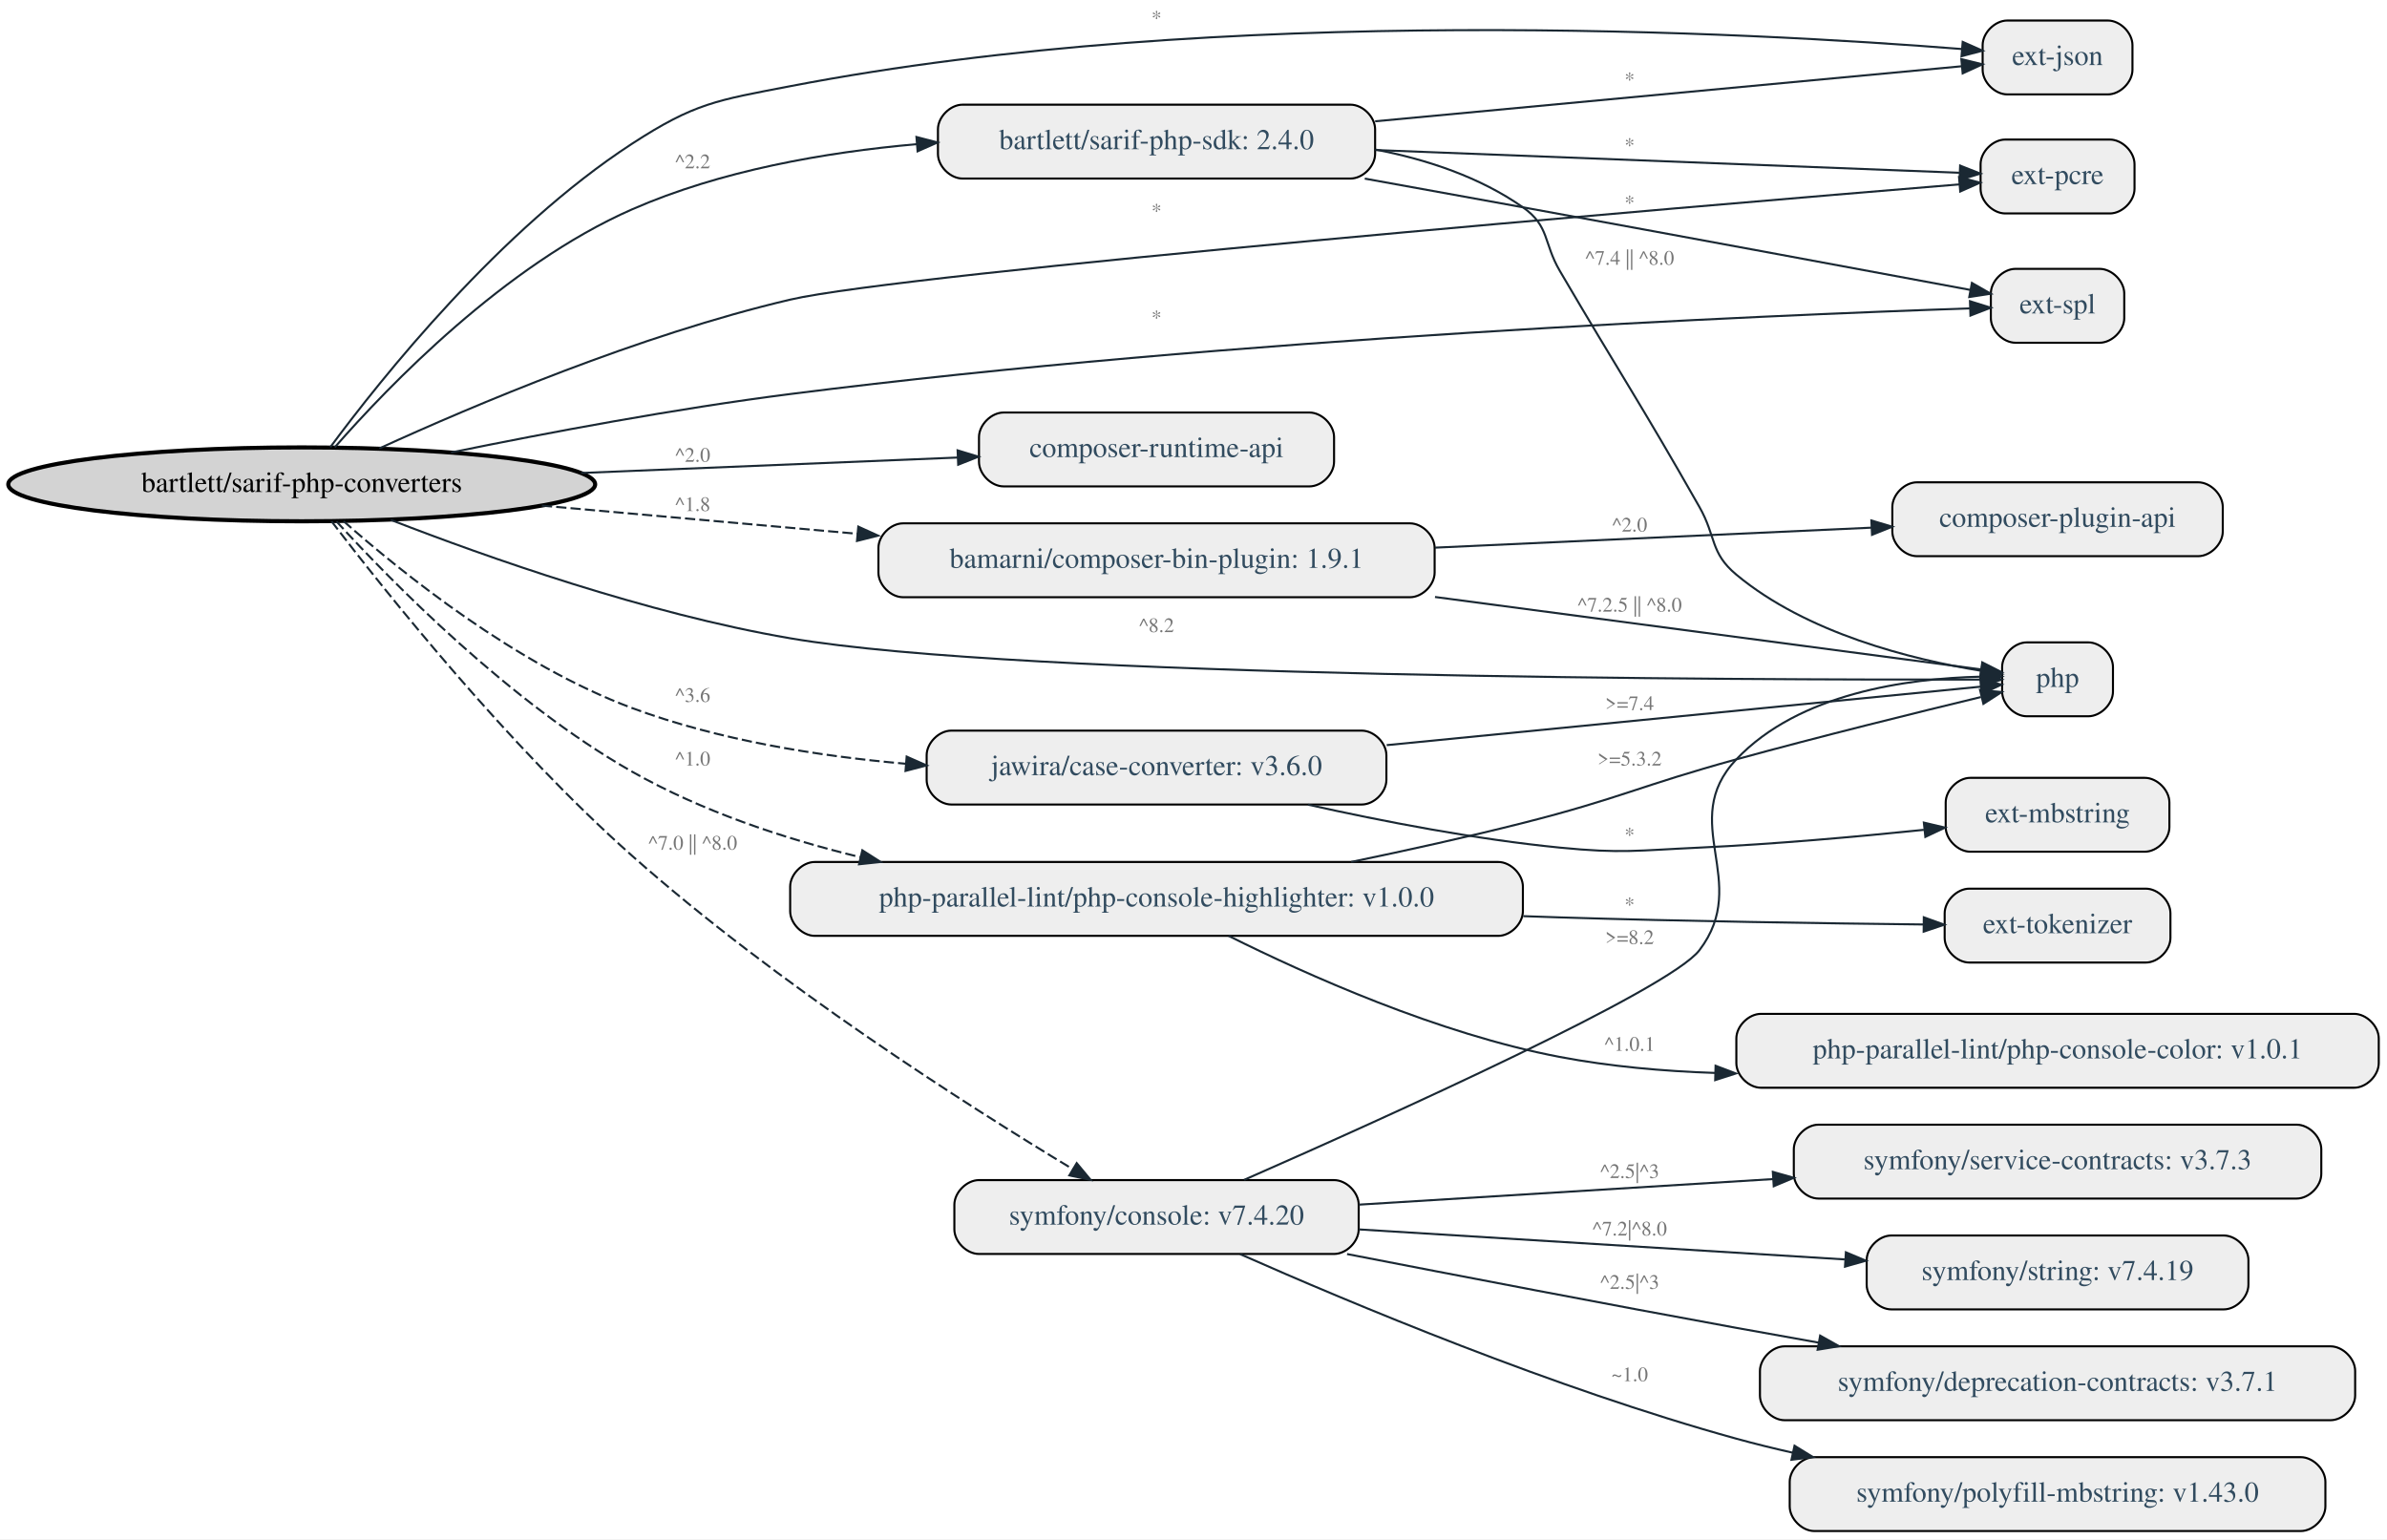
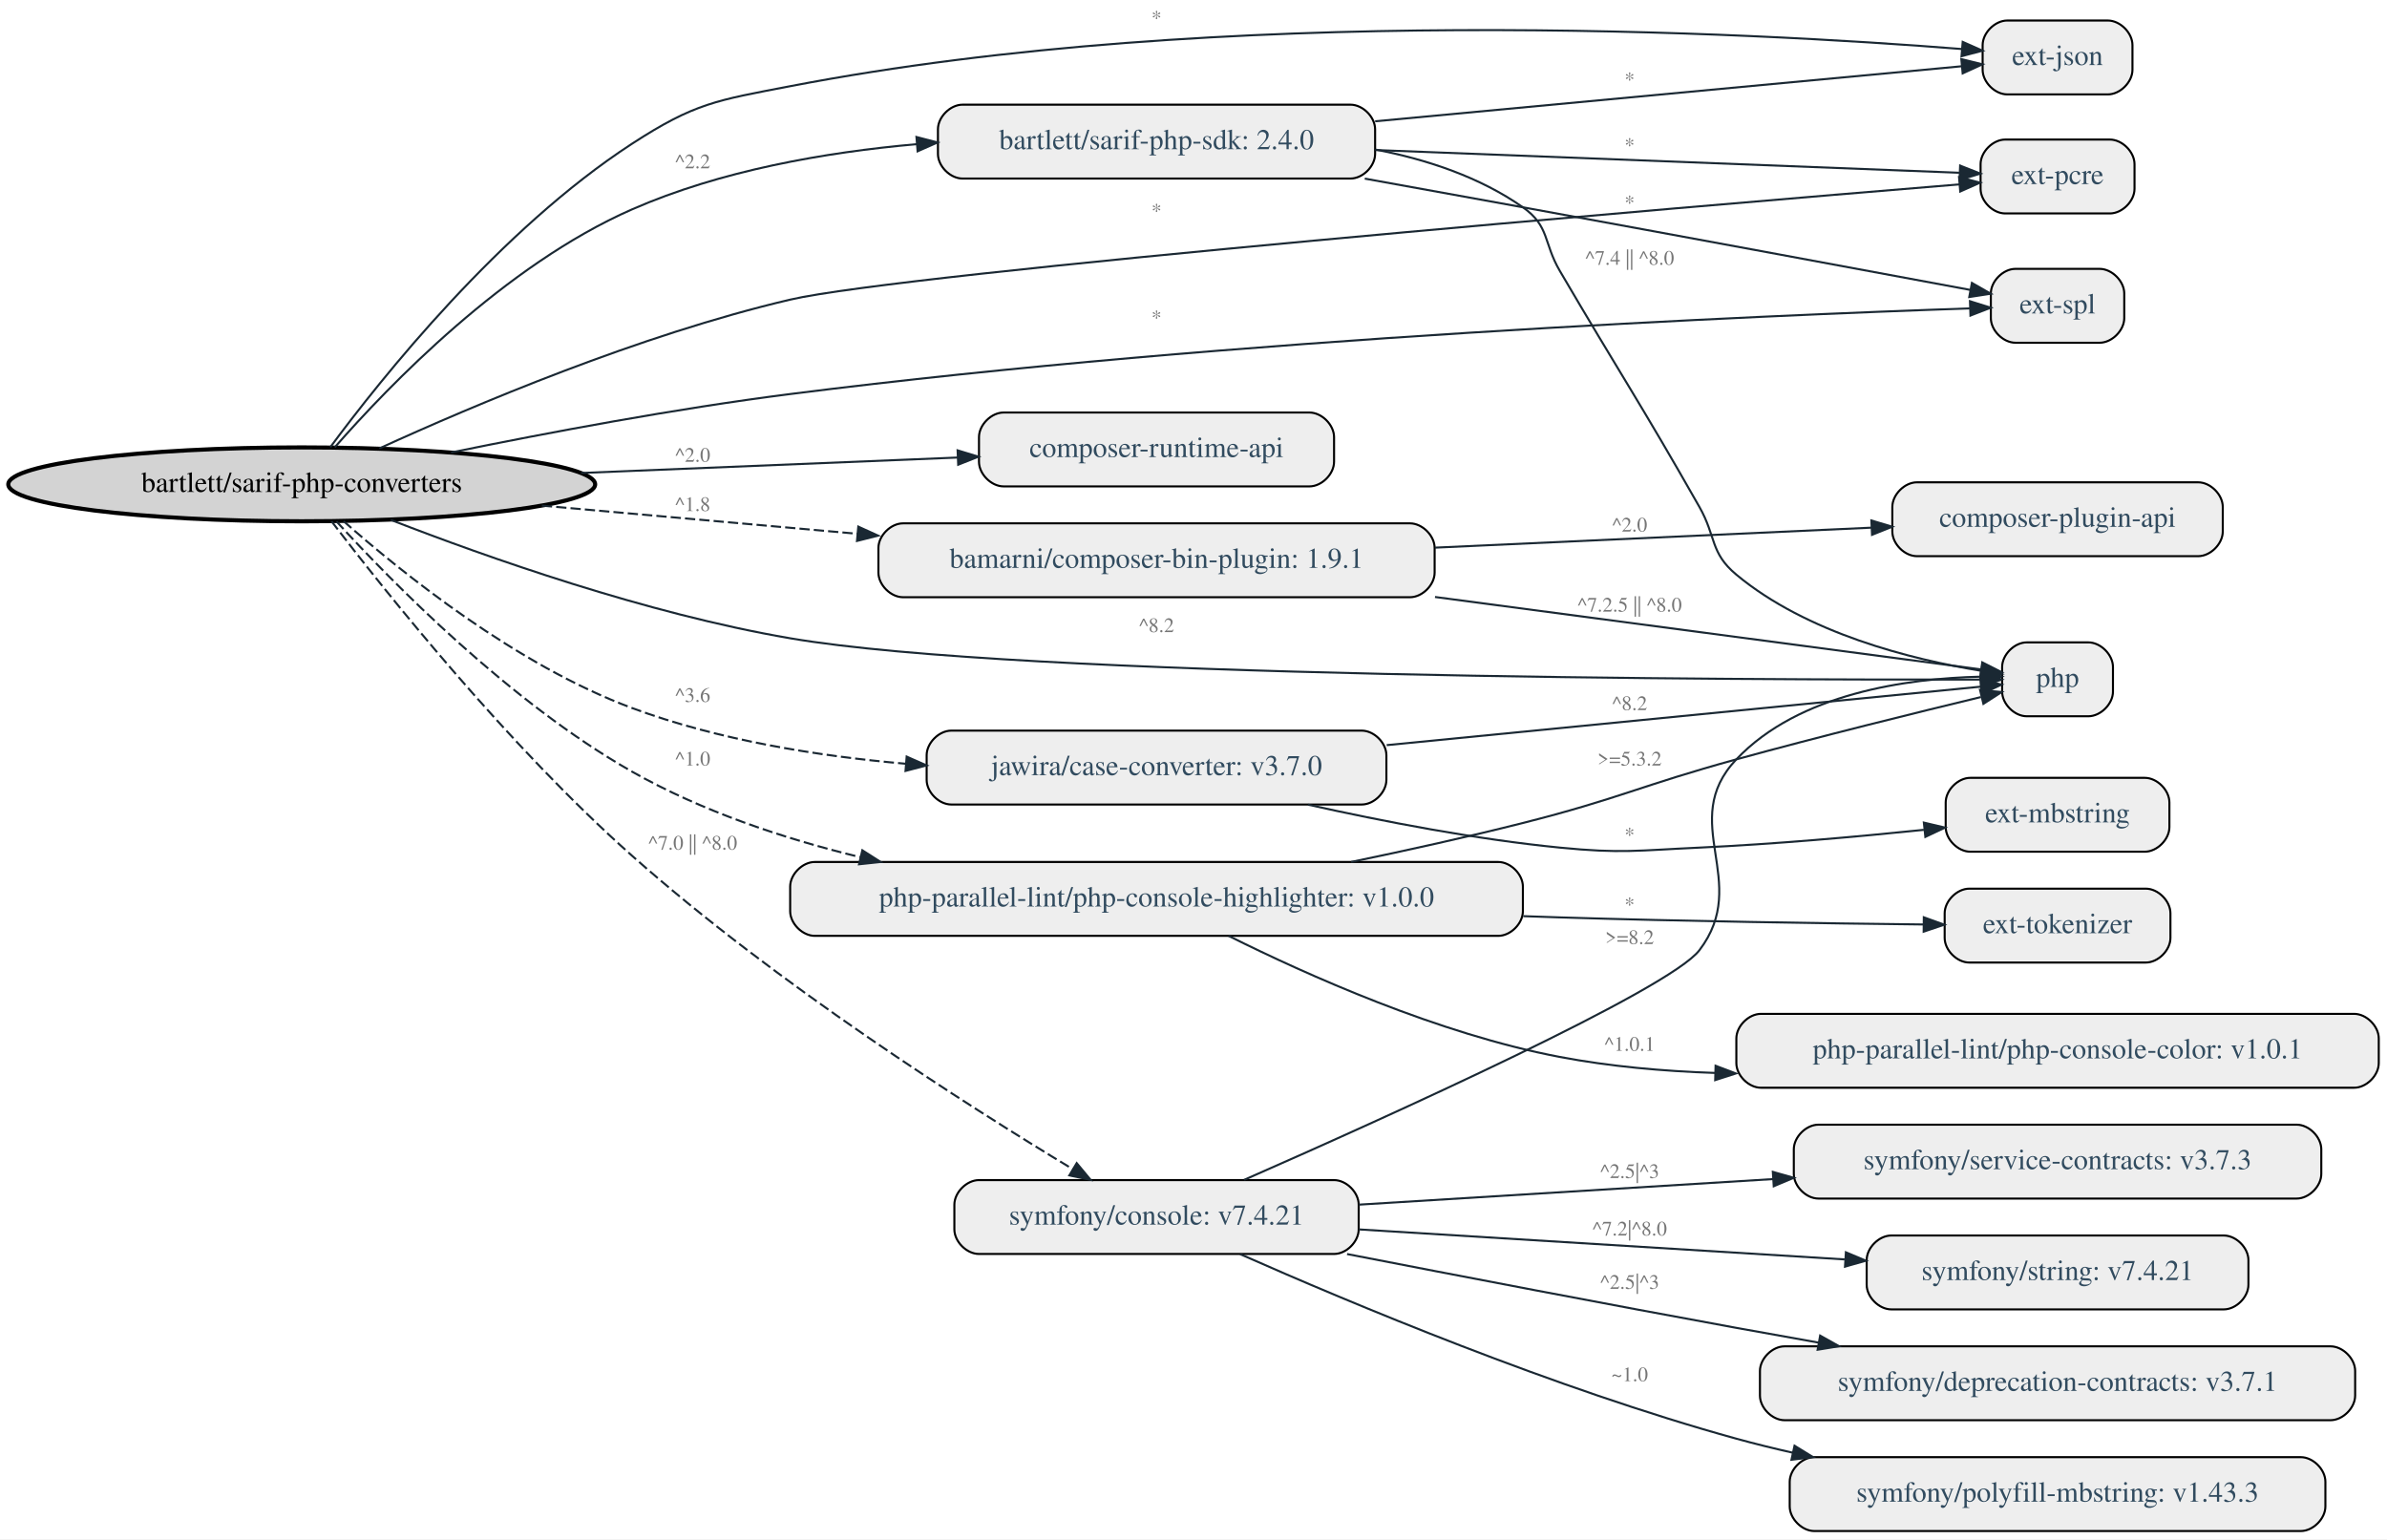
<svg xmlns="http://www.w3.org/2000/svg" width="1163pt" height="750pt" viewBox="0.00 0.00 1162.97 750.00">
  <g id="graph0" class="graph" transform="scale(1 1) rotate(0) translate(4 746)">
    <polygon fill="white" stroke="transparent" points="-4,4 -4,-746 1158.97,-746 1158.97,4 -4,4" />
    <g id="node1" class="node">
      <ellipse fill="lightgrey" stroke="black" stroke-width="2" cx="142.99" cy="-510" rx="142.97" ry="18" />
      <text text-anchor="middle" x="142.99" y="-506.3" font-family="Times,serif" font-size="14.00">bartlett/sarif-php-converters</text>
    </g>
    <g id="node2" class="node">
      <path fill="#eeeeee" stroke="black" d="M1013.47,-433C1013.47,-433 983.47,-433 983.47,-433 977.47,-433 971.47,-427 971.47,-421 971.47,-421 971.47,-409 971.47,-409 971.47,-403 977.47,-397 983.47,-397 983.47,-397 1013.47,-397 1013.47,-397 1019.47,-397 1025.47,-403 1025.47,-409 1025.47,-409 1025.47,-421 1025.47,-421 1025.47,-427 1019.47,-433 1013.47,-433" />
      <text text-anchor="middle" x="998.47" y="-411.3" font-family="Times,serif" font-size="14.00" fill="#314b5f">php</text>
    </g>
    <g id="edge1" class="edge">
      <path fill="none" stroke="#1a2833" d="M186.35,-492.69C233.1,-474.53 311,-446.97 380.97,-435 493.57,-415.73 846.65,-414.69 961.2,-414.88" />
      <polygon fill="#1a2833" stroke="#1a2833" points="961.21,-418.38 971.22,-414.9 961.22,-411.38 961.21,-418.38" />
      <text text-anchor="middle" x="559.47" y="-438" font-family="Times,serif" font-size="10.00" fill="#767676">^8.2</text>
    </g>
    <g id="node3" class="node">
      <path fill="#eeeeee" stroke="black" d="M1022.97,-736C1022.97,-736 973.97,-736 973.97,-736 967.97,-736 961.97,-730 961.97,-724 961.97,-724 961.97,-712 961.97,-712 961.97,-706 967.97,-700 973.97,-700 973.97,-700 1022.97,-700 1022.97,-700 1028.97,-700 1034.97,-706 1034.97,-712 1034.97,-712 1034.97,-724 1034.97,-724 1034.97,-730 1028.97,-736 1022.97,-736" />
      <text text-anchor="middle" x="998.47" y="-714.3" font-family="Times,serif" font-size="14.00" fill="#314b5f">ext-json</text>
    </g>
    <g id="edge2" class="edge">
      <path fill="none" stroke="#1a2833" d="M156.9,-528.09C181.76,-561.69 239.54,-634.12 303.97,-676 334.51,-695.84 345.22,-697.11 380.97,-704 591.1,-744.49 848.94,-730.29 951.88,-722.11" />
      <polygon fill="#1a2833" stroke="#1a2833" points="952.25,-725.6 961.93,-721.3 951.68,-718.62 952.25,-725.6" />
      <text text-anchor="middle" x="559.47" y="-734" font-family="Times,serif" font-size="10.00" fill="#767676">*</text>
    </g>
    <g id="node4" class="node">
      <path fill="#eeeeee" stroke="black" d="M1023.97,-678C1023.97,-678 972.97,-678 972.97,-678 966.97,-678 960.97,-672 960.97,-666 960.97,-666 960.97,-654 960.97,-654 960.97,-648 966.97,-642 972.97,-642 972.97,-642 1023.97,-642 1023.97,-642 1029.97,-642 1035.97,-648 1035.97,-654 1035.97,-654 1035.97,-666 1035.97,-666 1035.97,-672 1029.97,-678 1023.97,-678" />
      <text text-anchor="middle" x="998.47" y="-656.3" font-family="Times,serif" font-size="14.00" fill="#314b5f">ext-pcre</text>
    </g>
    <g id="edge3" class="edge">
      <path fill="none" stroke="#1a2833" d="M180.78,-527.5C226.57,-548.45 307.7,-582.84 380.97,-600 436.02,-612.89 816.56,-645.08 950.76,-656.17" />
      <polygon fill="#1a2833" stroke="#1a2833" points="950.48,-659.66 960.74,-657 951.06,-652.69 950.48,-659.66" />
      <text text-anchor="middle" x="559.47" y="-640" font-family="Times,serif" font-size="10.00" fill="#767676">*</text>
    </g>
    <g id="node5" class="node">
      <path fill="#eeeeee" stroke="black" d="M1018.97,-615C1018.97,-615 977.97,-615 977.97,-615 971.97,-615 965.97,-609 965.97,-603 965.97,-603 965.97,-591 965.97,-591 965.97,-585 971.97,-579 977.97,-579 977.97,-579 1018.97,-579 1018.97,-579 1024.97,-579 1030.97,-585 1030.97,-591 1030.97,-591 1030.97,-603 1030.97,-603 1030.97,-609 1024.97,-615 1018.97,-615" />
      <text text-anchor="middle" x="998.47" y="-593.3" font-family="Times,serif" font-size="14.00" fill="#314b5f">ext-spl</text>
    </g>
    <g id="edge4" class="edge">
      <path fill="none" stroke="#1a2833" d="M215.73,-525.52C262.56,-535.11 325.14,-546.89 380.97,-554 596.11,-581.38 855.87,-592.33 955.65,-595.73" />
      <polygon fill="#1a2833" stroke="#1a2833" points="955.8,-599.23 965.91,-596.07 956.03,-592.24 955.8,-599.23" />
      <text text-anchor="middle" x="559.47" y="-588" font-family="Times,serif" font-size="10.00" fill="#767676">*</text>
    </g>
    <g id="node6" class="node">
      <path fill="#eeeeee" stroke="black" d="M633.97,-545C633.97,-545 484.97,-545 484.97,-545 478.97,-545 472.97,-539 472.97,-533 472.97,-533 472.97,-521 472.97,-521 472.97,-515 478.97,-509 484.97,-509 484.97,-509 633.97,-509 633.97,-509 639.97,-509 645.97,-515 645.97,-521 645.97,-521 645.97,-533 645.97,-533 645.97,-539 639.97,-545 633.97,-545" />
      <text text-anchor="middle" x="559.47" y="-523.3" font-family="Times,serif" font-size="14.00" fill="#314b5f">composer-runtime-api</text>
    </g>
    <g id="edge5" class="edge">
      <path fill="none" stroke="#1a2833" d="M279.13,-515.54C339.07,-518 408.2,-520.84 462.69,-523.07" />
      <polygon fill="#1a2833" stroke="#1a2833" points="462.55,-526.57 472.69,-523.48 462.84,-519.57 462.55,-526.57" />
      <text text-anchor="middle" x="333.47" y="-521" font-family="Times,serif" font-size="10.00" fill="#767676">^2.0</text>
    </g>
    <g id="node7" class="node">
      <path fill="#eeeeee" stroke="black" d="M653.97,-695C653.97,-695 464.97,-695 464.97,-695 458.97,-695 452.97,-689 452.97,-683 452.97,-683 452.97,-671 452.97,-671 452.97,-665 458.97,-659 464.97,-659 464.97,-659 653.97,-659 653.97,-659 659.97,-659 665.97,-665 665.97,-671 665.97,-671 665.97,-683 665.97,-683 665.97,-689 659.97,-695 653.97,-695" />
      <text text-anchor="middle" x="559.47" y="-673.3" font-family="Times,serif" font-size="14.00" fill="#314b5f">bartlett/sarif-php-sdk: 2.4.0</text>
    </g>
    <g id="edge10" class="edge">
      <path fill="none" stroke="#1a2833" d="M159.07,-528.03C185.16,-557.84 241.92,-616.8 303.97,-644 347.03,-662.87 397.83,-671.79 442.68,-675.76" />
      <polygon fill="#1a2833" stroke="#1a2833" points="442.5,-679.26 452.75,-676.58 443.06,-672.28 442.5,-679.26" />
      <text text-anchor="middle" x="333.47" y="-664" font-family="Times,serif" font-size="10.00" fill="#767676">^2.2</text>
    </g>
    <g id="node8" class="node">
      <path fill="#eeeeee" stroke="black" d="M682.97,-491C682.97,-491 435.97,-491 435.97,-491 429.97,-491 423.97,-485 423.97,-479 423.97,-479 423.97,-467 423.97,-467 423.97,-461 429.97,-455 435.97,-455 435.97,-455 682.97,-455 682.97,-455 688.97,-455 694.97,-461 694.97,-467 694.97,-467 694.97,-479 694.97,-479 694.97,-485 688.97,-491 682.97,-491" />
      <text text-anchor="middle" x="559.47" y="-469.3" font-family="Times,serif" font-size="14.00" fill="#314b5f">bamarni/composer-bin-plugin: 1.9.1</text>
    </g>
    <g id="edge13" class="edge">
      <path fill="none" stroke="#1a2833" stroke-dasharray="5,2" d="M260,-499.64C307.71,-495.39 363.48,-490.41 413.82,-485.91" />
      <polygon fill="#1a2833" stroke="#1a2833" points="414.16,-489.4 423.81,-485.02 413.53,-482.42 414.16,-489.4" />
      <text text-anchor="middle" x="333.47" y="-497" font-family="Times,serif" font-size="10.00" fill="#767676">^1.8</text>
    </g>
    <g id="node10" class="node">
      <path fill="#eeeeee" stroke="black" d="M659.47,-390C659.47,-390 459.47,-390 459.47,-390 453.47,-390 447.47,-384 447.47,-378 447.47,-378 447.47,-366 447.47,-366 447.47,-360 453.47,-354 459.47,-354 459.47,-354 659.47,-354 659.47,-354 665.47,-354 671.47,-360 671.47,-366 671.47,-366 671.47,-378 671.47,-378 671.47,-384 665.47,-390 659.47,-390" />
-       <text text-anchor="middle" x="559.47" y="-368.3" font-family="Times,serif" font-size="14.00" fill="#314b5f">jawira/case-converter: v3.6.0</text>
+       <text text-anchor="middle" x="559.47" y="-368.3" font-family="Times,serif" font-size="14.00" fill="#314b5f">jawira/case-converter: v3.7.0</text>
    </g>
    <g id="edge16" class="edge">
      <path fill="none" stroke="#1a2833" stroke-dasharray="5,2" d="M163.4,-492.04C191.83,-466.9 247.58,-421.95 303.97,-401 345.93,-385.41 394.24,-377.59 437.42,-373.85" />
      <polygon fill="#1a2833" stroke="#1a2833" points="437.73,-377.34 447.42,-373.05 437.17,-370.36 437.73,-377.34" />
      <text text-anchor="middle" x="333.47" y="-404" font-family="Times,serif" font-size="10.00" fill="#767676">^3.6</text>
    </g>
    <g id="node12" class="node">
      <path fill="#eeeeee" stroke="black" d="M725.97,-326C725.97,-326 392.97,-326 392.97,-326 386.97,-326 380.97,-320 380.97,-314 380.97,-314 380.97,-302 380.97,-302 380.97,-296 386.97,-290 392.97,-290 392.97,-290 725.97,-290 725.97,-290 731.97,-290 737.97,-296 737.97,-302 737.97,-302 737.97,-314 737.97,-314 737.97,-320 731.97,-326 725.97,-326" />
      <text text-anchor="middle" x="559.47" y="-304.3" font-family="Times,serif" font-size="14.00" fill="#314b5f">php-parallel-lint/php-console-highlighter: v1.0.0</text>
    </g>
    <g id="edge20" class="edge">
      <path fill="none" stroke="#1a2833" stroke-dasharray="5,2" d="M159.94,-491.92C186.87,-462.44 244.28,-403.9 303.97,-370 337.74,-350.83 377.28,-337.55 415,-328.37" />
      <polygon fill="#1a2833" stroke="#1a2833" points="416.13,-331.7 425.06,-326 414.53,-324.88 416.13,-331.7" />
      <text text-anchor="middle" x="333.47" y="-373" font-family="Times,serif" font-size="10.00" fill="#767676">^1.0</text>
    </g>
    <g id="node15" class="node">
      <path fill="#eeeeee" stroke="black" d="M645.97,-171C645.97,-171 472.97,-171 472.97,-171 466.97,-171 460.97,-165 460.97,-159 460.97,-159 460.97,-147 460.97,-147 460.97,-141 466.97,-135 472.97,-135 472.97,-135 645.97,-135 645.97,-135 651.97,-135 657.97,-141 657.97,-147 657.97,-147 657.97,-159 657.97,-159 657.97,-165 651.97,-171 645.97,-171" />
-       <text text-anchor="middle" x="559.47" y="-149.3" font-family="Times,serif" font-size="14.00" fill="#314b5f">symfony/console: v7.4.20</text>
+       <text text-anchor="middle" x="559.47" y="-149.3" font-family="Times,serif" font-size="14.00" fill="#314b5f">symfony/console: v7.4.21</text>
    </g>
    <g id="edge26" class="edge">
      <path fill="none" stroke="#1a2833" stroke-dasharray="5,2" d="M157.49,-492.01C183.56,-457.93 243.6,-382.6 303.97,-329 374.04,-266.8 466.77,-207.66 518.75,-176.28" />
      <polygon fill="#1a2833" stroke="#1a2833" points="520.58,-179.27 527.35,-171.12 516.98,-173.27 520.58,-179.27" />
      <text text-anchor="middle" x="333.47" y="-332" font-family="Times,serif" font-size="10.00" fill="#767676">^7.0 || ^8.0</text>
    </g>
    <g id="edge9" class="edge">
      <path fill="none" stroke="#1a2833" d="M666.33,-673.09C691.5,-668.22 717.08,-659.65 737.97,-645 751.02,-635.85 747.92,-627.75 755.97,-614 785.99,-562.77 794.64,-550.63 823.97,-499 832.23,-484.47 829.13,-476.69 841.97,-466 876.31,-437.42 927.13,-424.71 961.23,-419.15" />
      <polygon fill="#1a2833" stroke="#1a2833" points="961.87,-422.6 971.24,-417.65 960.83,-415.67 961.87,-422.6" />
      <text text-anchor="middle" x="789.97" y="-617" font-family="Times,serif" font-size="10.00" fill="#767676">^7.4 || ^8.0</text>
    </g>
    <g id="edge6" class="edge">
      <path fill="none" stroke="#1a2833" d="M665.98,-686.9C757.09,-695.45 884.35,-707.39 951.61,-713.7" />
      <polygon fill="#1a2833" stroke="#1a2833" points="951.59,-717.21 961.87,-714.66 952.24,-710.24 951.59,-717.21" />
      <text text-anchor="middle" x="789.97" y="-704" font-family="Times,serif" font-size="10.00" fill="#767676">*</text>
    </g>
    <g id="edge7" class="edge">
      <path fill="none" stroke="#1a2833" d="M665.98,-672.9C756.61,-669.37 883.01,-664.45 950.54,-661.83" />
      <polygon fill="#1a2833" stroke="#1a2833" points="951,-665.31 960.86,-661.42 950.73,-658.32 951,-665.31" />
      <text text-anchor="middle" x="789.97" y="-672" font-family="Times,serif" font-size="10.00" fill="#767676">*</text>
    </g>
    <g id="edge8" class="edge">
      <path fill="none" stroke="#1a2833" d="M660.93,-658.97C686.09,-654.43 713.02,-649.56 737.97,-645 814.93,-630.95 904.66,-614.29 955.9,-604.75" />
      <polygon fill="#1a2833" stroke="#1a2833" points="956.74,-608.15 965.93,-602.88 955.45,-601.27 956.74,-608.15" />
      <text text-anchor="middle" x="789.97" y="-644" font-family="Times,serif" font-size="10.00" fill="#767676">*</text>
    </g>
    <g id="edge12" class="edge">
      <path fill="none" stroke="#1a2833" d="M695.15,-455.12C787.47,-442.87 903.3,-427.5 961.13,-419.82" />
      <polygon fill="#1a2833" stroke="#1a2833" points="961.78,-423.27 971.23,-418.48 960.86,-416.33 961.78,-423.27" />
      <text text-anchor="middle" x="789.97" y="-448" font-family="Times,serif" font-size="10.00" fill="#767676">^7.2.5 || ^8.0</text>
    </g>
    <g id="node9" class="node">
      <path fill="#eeeeee" stroke="black" d="M1066.97,-511C1066.97,-511 929.97,-511 929.97,-511 923.97,-511 917.97,-505 917.97,-499 917.97,-499 917.97,-487 917.97,-487 917.97,-481 923.97,-475 929.97,-475 929.97,-475 1066.97,-475 1066.97,-475 1072.97,-475 1078.97,-481 1078.97,-487 1078.97,-487 1078.97,-499 1078.97,-499 1078.97,-505 1072.97,-511 1066.97,-511" />
      <text text-anchor="middle" x="998.47" y="-489.3" font-family="Times,serif" font-size="14.00" fill="#314b5f">composer-plugin-api</text>
    </g>
    <g id="edge11" class="edge">
      <path fill="none" stroke="#1a2833" d="M695.15,-479.16C764.28,-482.33 846.61,-486.1 907.88,-488.9" />
      <polygon fill="#1a2833" stroke="#1a2833" points="907.76,-492.4 917.91,-489.36 908.08,-485.41 907.76,-492.4" />
      <text text-anchor="middle" x="789.97" y="-487" font-family="Times,serif" font-size="10.00" fill="#767676">^2.0</text>
    </g>
    <g id="edge15" class="edge">
      <path fill="none" stroke="#1a2833" d="M671.6,-382.93C766.73,-392.3 898.02,-405.21 960.95,-411.41" />
      <polygon fill="#1a2833" stroke="#1a2833" points="960.88,-414.92 971.17,-412.41 961.56,-407.95 960.88,-414.92" />
-       <text text-anchor="middle" x="789.97" y="-400" font-family="Times,serif" font-size="10.00" fill="#767676">&gt;=7.4</text>
+       <text text-anchor="middle" x="789.97" y="-400" font-family="Times,serif" font-size="10.00" fill="#767676">^8.2</text>
    </g>
    <g id="node11" class="node">
      <path fill="#eeeeee" stroke="black" d="M1040.97,-367C1040.97,-367 955.97,-367 955.97,-367 949.97,-367 943.97,-361 943.97,-355 943.97,-355 943.97,-343 943.97,-343 943.97,-337 949.97,-331 955.97,-331 955.97,-331 1040.97,-331 1040.97,-331 1046.97,-331 1052.97,-337 1052.97,-343 1052.97,-343 1052.97,-355 1052.97,-355 1052.97,-361 1046.97,-367 1040.97,-367" />
      <text text-anchor="middle" x="998.47" y="-345.3" font-family="Times,serif" font-size="14.00" fill="#314b5f">ext-mbstring</text>
    </g>
    <g id="edge14" class="edge">
      <path fill="none" stroke="#1a2833" d="M633.3,-353.92C669.86,-345.76 714.99,-337.05 755.97,-333 786.05,-330.03 793.78,-331.61 823.97,-333 860.24,-334.67 900.63,-338.29 933.31,-341.66" />
      <polygon fill="#1a2833" stroke="#1a2833" points="933.33,-345.19 943.64,-342.75 934.06,-338.22 933.33,-345.19" />
      <text text-anchor="middle" x="789.97" y="-336" font-family="Times,serif" font-size="10.00" fill="#767676">*</text>
    </g>
    <g id="edge18" class="edge">
      <path fill="none" stroke="#1a2833" d="M654.31,-326.02C681.42,-331.64 710.97,-338.17 737.97,-345 784.74,-356.82 795.46,-363.24 841.97,-376 882.61,-387.15 929.56,-398.75 961.15,-406.37" />
      <polygon fill="#1a2833" stroke="#1a2833" points="960.7,-409.86 971.25,-408.79 962.34,-403.05 960.7,-409.86" />
      <text text-anchor="middle" x="789.97" y="-373" font-family="Times,serif" font-size="10.00" fill="#767676">&gt;=5.3.2</text>
    </g>
    <g id="node13" class="node">
      <path fill="#eeeeee" stroke="black" d="M1041.47,-313C1041.47,-313 955.47,-313 955.47,-313 949.47,-313 943.47,-307 943.47,-301 943.47,-301 943.47,-289 943.47,-289 943.47,-283 949.47,-277 955.47,-277 955.47,-277 1041.47,-277 1041.47,-277 1047.47,-277 1053.47,-283 1053.47,-289 1053.47,-289 1053.47,-301 1053.47,-301 1053.47,-307 1047.47,-313 1041.47,-313" />
      <text text-anchor="middle" x="998.47" y="-291.3" font-family="Times,serif" font-size="14.00" fill="#314b5f">ext-tokenizer</text>
    </g>
    <g id="edge17" class="edge">
      <path fill="none" stroke="#1a2833" d="M738.15,-299.6C744.16,-299.38 750.12,-299.18 755.97,-299 816.04,-297.12 884.53,-296.09 933.2,-295.55" />
      <polygon fill="#1a2833" stroke="#1a2833" points="933.31,-299.05 943.27,-295.44 933.24,-292.05 933.31,-299.05" />
      <text text-anchor="middle" x="789.97" y="-302" font-family="Times,serif" font-size="10.00" fill="#767676">*</text>
    </g>
    <g id="node14" class="node">
      <path fill="#eeeeee" stroke="black" d="M1142.97,-252C1142.97,-252 853.97,-252 853.97,-252 847.97,-252 841.97,-246 841.97,-240 841.97,-240 841.97,-228 841.97,-228 841.97,-222 847.97,-216 853.97,-216 853.97,-216 1142.97,-216 1142.97,-216 1148.97,-216 1154.97,-222 1154.97,-228 1154.97,-228 1154.97,-240 1154.97,-240 1154.97,-246 1148.97,-252 1142.97,-252" />
      <text text-anchor="middle" x="998.47" y="-230.3" font-family="Times,serif" font-size="14.00" fill="#314b5f">php-parallel-lint/php-console-color: v1.0.1</text>
    </g>
    <g id="edge19" class="edge">
      <path fill="none" stroke="#1a2833" d="M594.61,-289.98C632.72,-270.97 696.84,-242.23 755.97,-231 780.25,-226.39 806.15,-224.06 831.63,-223.21" />
      <polygon fill="#1a2833" stroke="#1a2833" points="831.85,-226.71 841.75,-222.95 831.66,-219.71 831.85,-226.71" />
      <text text-anchor="middle" x="789.97" y="-234" font-family="Times,serif" font-size="10.00" fill="#767676">^1.0.1</text>
    </g>
    <g id="edge21" class="edge">
      <path fill="none" stroke="#1a2833" d="M602.17,-171.12C672.7,-202.11 809.35,-263.84 823.97,-283 849.51,-316.47 813.03,-345.43 841.97,-376 872.5,-408.24 925.35,-415.44 960.86,-416.29" />
      <polygon fill="#1a2833" stroke="#1a2833" points="961.25,-419.8 971.28,-416.38 961.3,-412.8 961.25,-419.8" />
      <text text-anchor="middle" x="789.97" y="-286" font-family="Times,serif" font-size="10.00" fill="#767676">&gt;=8.2</text>
    </g>
    <g id="node16" class="node">
      <path fill="#eeeeee" stroke="black" d="M1131.47,-90C1131.47,-90 865.47,-90 865.47,-90 859.47,-90 853.47,-84 853.47,-78 853.47,-78 853.47,-66 853.47,-66 853.47,-60 859.47,-54 865.47,-54 865.47,-54 1131.47,-54 1131.47,-54 1137.47,-54 1143.47,-60 1143.47,-66 1143.47,-66 1143.47,-78 1143.47,-78 1143.47,-84 1137.47,-90 1131.47,-90" />
      <text text-anchor="middle" x="998.47" y="-68.3" font-family="Times,serif" font-size="14.00" fill="#314b5f">symfony/deprecation-contracts: v3.7.1</text>
    </g>
    <g id="edge22" class="edge">
      <path fill="none" stroke="#1a2833" d="M652.31,-134.96C707.29,-124.27 778.58,-110.58 841.97,-99 854.99,-96.62 868.62,-94.18 882.19,-91.78" />
      <polygon fill="#1a2833" stroke="#1a2833" points="882.8,-95.23 892.04,-90.05 881.58,-88.34 882.8,-95.23" />
      <text text-anchor="middle" x="789.97" y="-118" font-family="Times,serif" font-size="10.00" fill="#767676">^2.5|^3</text>
    </g>
    <g id="node17" class="node">
      <path fill="#eeeeee" stroke="black" d="M1116.97,-36C1116.97,-36 879.97,-36 879.97,-36 873.97,-36 867.97,-30 867.97,-24 867.97,-24 867.97,-12 867.97,-12 867.97,-6 873.97,0 879.97,0 879.97,0 1116.97,0 1116.97,0 1122.97,0 1128.97,-6 1128.97,-12 1128.97,-12 1128.97,-24 1128.97,-24 1128.97,-30 1122.97,-36 1116.97,-36" />
-       <text text-anchor="middle" x="998.47" y="-14.3" font-family="Times,serif" font-size="14.00" fill="#314b5f">symfony/polyfill-mbstring: v1.43.0</text>
+       <text text-anchor="middle" x="998.47" y="-14.3" font-family="Times,serif" font-size="14.00" fill="#314b5f">symfony/polyfill-mbstring: v1.43.3</text>
    </g>
    <g id="edge23" class="edge">
      <path fill="none" stroke="#1a2833" d="M600.2,-134.92C653.98,-111.12 753.42,-69.43 841.97,-45 850.89,-42.54 860.17,-40.26 869.54,-38.15" />
      <polygon fill="#1a2833" stroke="#1a2833" points="870.32,-41.57 879.34,-36.02 868.83,-34.73 870.32,-41.57" />
      <text text-anchor="middle" x="789.97" y="-73" font-family="Times,serif" font-size="10.00" fill="#767676">~1.0</text>
    </g>
    <g id="node18" class="node">
      <path fill="#eeeeee" stroke="black" d="M1114.97,-198C1114.97,-198 881.97,-198 881.97,-198 875.97,-198 869.97,-192 869.97,-186 869.97,-186 869.97,-174 869.97,-174 869.97,-168 875.97,-162 881.97,-162 881.97,-162 1114.97,-162 1114.97,-162 1120.97,-162 1126.97,-168 1126.97,-174 1126.97,-174 1126.97,-186 1126.97,-186 1126.97,-192 1120.97,-198 1114.97,-198" />
      <text text-anchor="middle" x="998.47" y="-176.3" font-family="Times,serif" font-size="14.00" fill="#314b5f">symfony/service-contracts: v3.7.3</text>
    </g>
    <g id="edge24" class="edge">
      <path fill="none" stroke="#1a2833" d="M658,-159.03C717.46,-162.7 794.37,-167.45 859.95,-171.5" />
      <polygon fill="#1a2833" stroke="#1a2833" points="859.75,-175 869.95,-172.12 860.19,-168.01 859.75,-175" />
      <text text-anchor="middle" x="789.97" y="-172" font-family="Times,serif" font-size="10.00" fill="#767676">^2.5|^3</text>
    </g>
    <g id="node19" class="node">
      <path fill="#eeeeee" stroke="black" d="M1079.47,-144C1079.47,-144 917.47,-144 917.47,-144 911.47,-144 905.47,-138 905.47,-132 905.47,-132 905.47,-120 905.47,-120 905.47,-114 911.47,-108 917.47,-108 917.47,-108 1079.47,-108 1079.47,-108 1085.47,-108 1091.47,-114 1091.47,-120 1091.47,-120 1091.47,-132 1091.47,-132 1091.47,-138 1085.47,-144 1079.47,-144" />
-       <text text-anchor="middle" x="998.47" y="-122.3" font-family="Times,serif" font-size="14.00" fill="#314b5f">symfony/string: v7.4.19</text>
+       <text text-anchor="middle" x="998.47" y="-122.3" font-family="Times,serif" font-size="14.00" fill="#314b5f">symfony/string: v7.4.21</text>
    </g>
    <g id="edge25" class="edge">
      <path fill="none" stroke="#1a2833" d="M658,-146.97C728.37,-142.63 823.19,-136.77 894.72,-132.35" />
      <polygon fill="#1a2833" stroke="#1a2833" points="895.34,-135.82 905.11,-131.71 894.91,-128.83 895.34,-135.82" />
      <text text-anchor="middle" x="789.97" y="-144" font-family="Times,serif" font-size="10.00" fill="#767676">^7.2|^8.0</text>
    </g>
  </g>
</svg>
